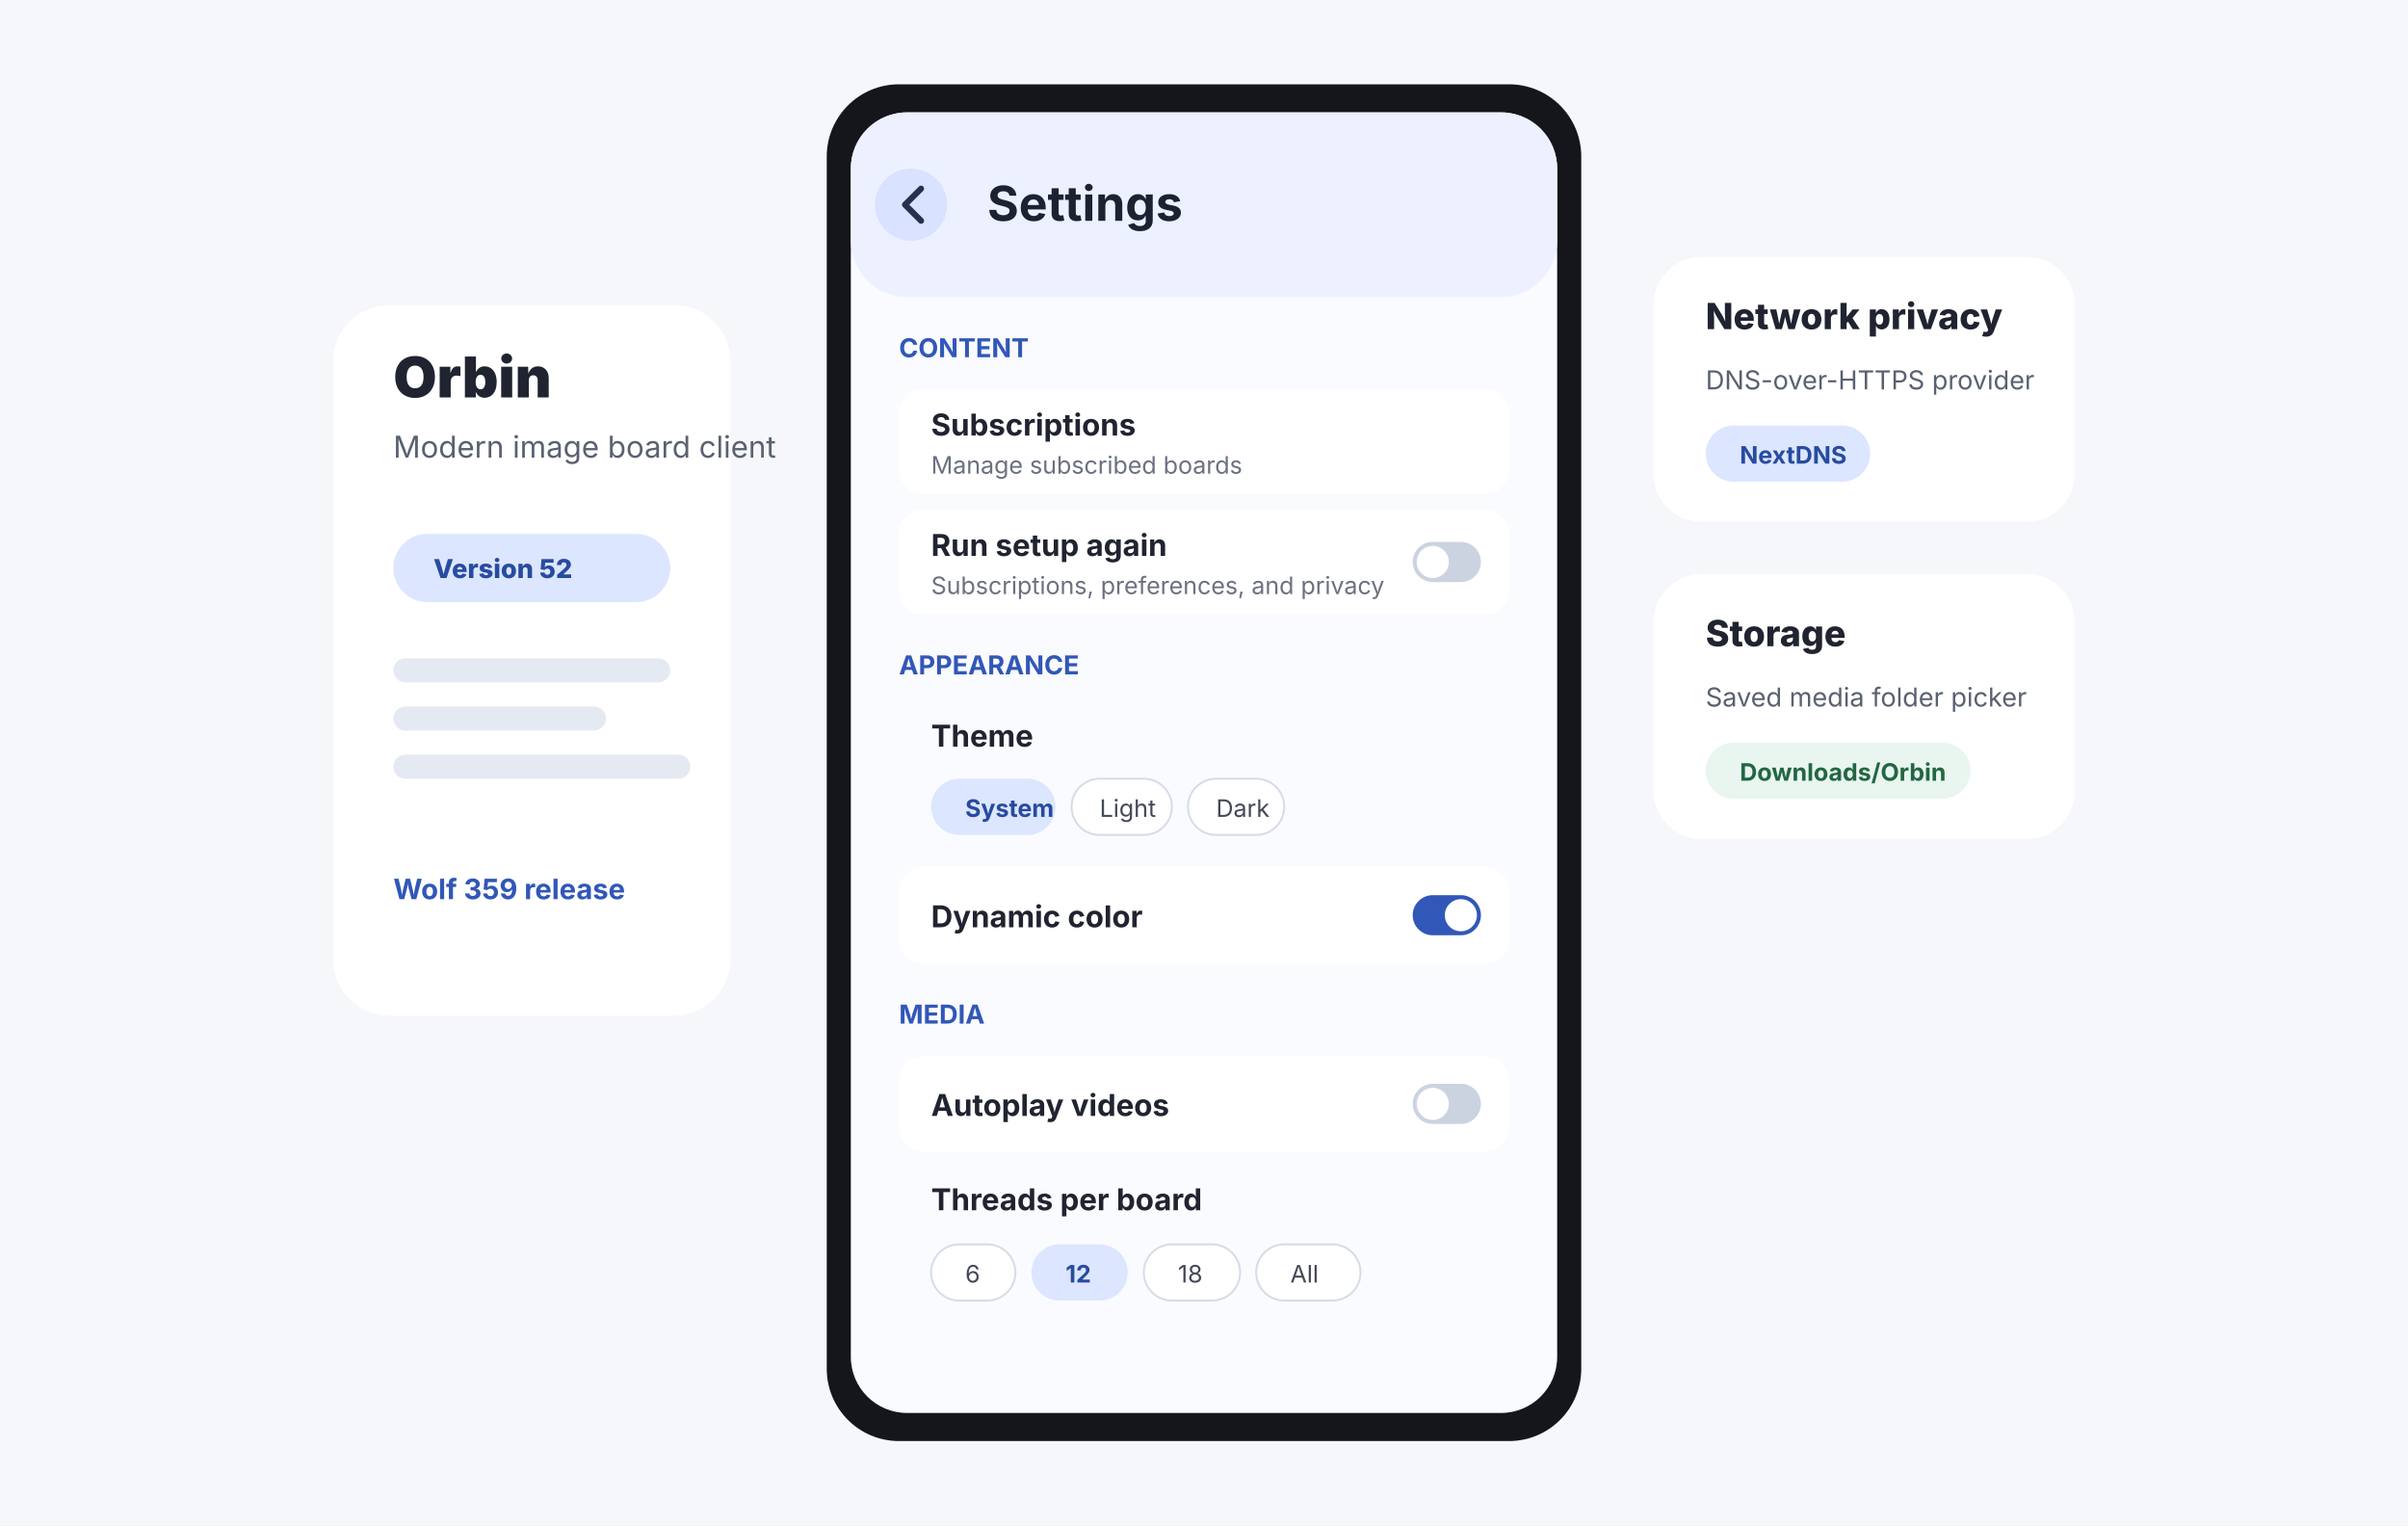
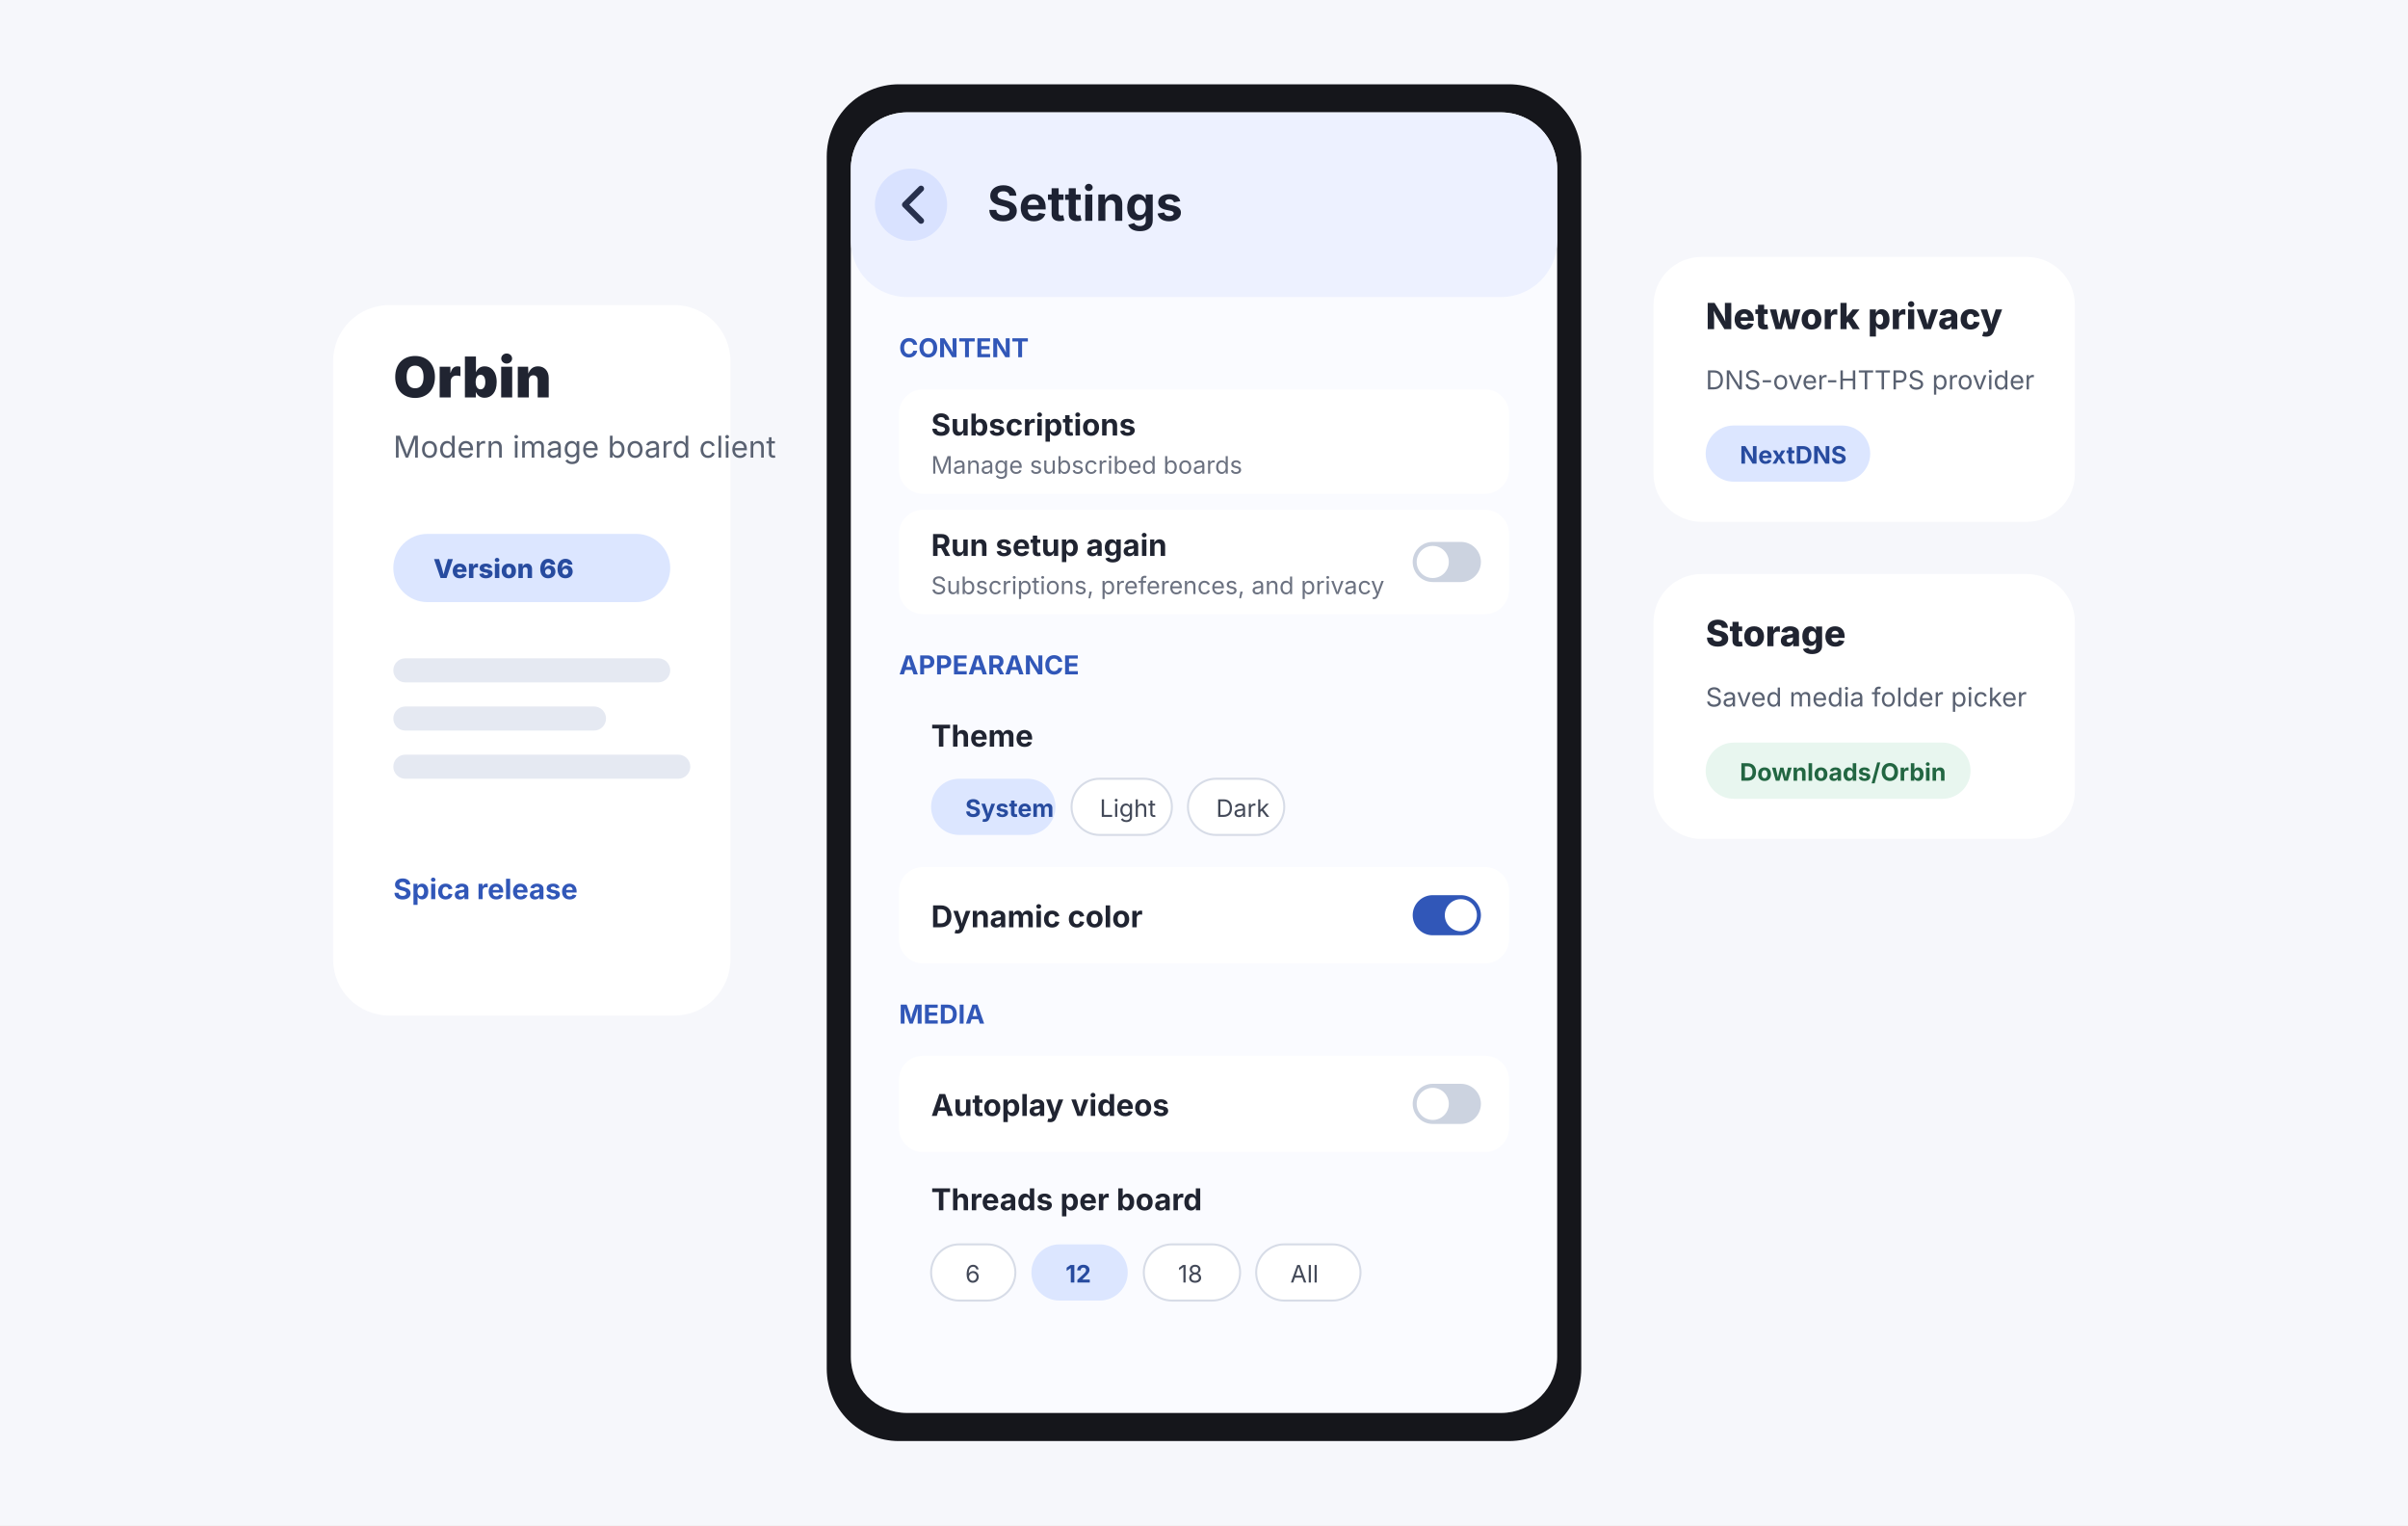
<svg xmlns="http://www.w3.org/2000/svg" width="1200" height="760" viewBox="0 0 1200 760" fill="none" role="img" aria-labelledby="title desc">
  <rect width="1200" height="760" fill="#F6F7FB" />
  <rect x="412" y="42" width="376" height="676" rx="36" fill="#15161B" />
  <rect x="424" y="56" width="352" height="648" rx="28" fill="#FAFBFF" />
  <rect x="424" y="56" width="352" height="92" rx="28" fill="#EDF1FF" />
  <circle cx="454" cy="102" r="18" fill="#D9E2FF" />
  <path d="M459 94L451 102L459 110" stroke="#27304D" stroke-width="3" stroke-linecap="round" stroke-linejoin="round" />
  <text x="492" y="110" font-family="Inter, Arial, sans-serif" font-size="24" font-weight="700" fill="#1D2233">Settings</text>
  <text x="448" y="178" font-family="Inter, Arial, sans-serif" font-size="13" font-weight="700" fill="#3157B8">CONTENT</text>
  <rect x="448" y="194" width="304" height="52" rx="12" fill="#FFFFFF" />
  <text x="464" y="217" font-family="Inter, Arial, sans-serif" font-size="15" font-weight="700" fill="#202431">Subscriptions</text>
  <text x="464" y="236" font-family="Inter, Arial, sans-serif" font-size="12" fill="#6B7180">Manage subscribed boards</text>
  <rect x="448" y="254" width="304" height="52" rx="12" fill="#FFFFFF" />
  <text x="464" y="277" font-family="Inter, Arial, sans-serif" font-size="15" font-weight="700" fill="#202431">Run setup again</text>
  <text x="464" y="296" font-family="Inter, Arial, sans-serif" font-size="12" fill="#6B7180">Subscriptions, preferences, and privacy</text>
  <rect x="704" y="270" width="34" height="20" rx="10" fill="#CCD3E0" />
  <circle cx="714" cy="280" r="8" fill="#FFFFFF" />
  <text x="448" y="336" font-family="Inter, Arial, sans-serif" font-size="13" font-weight="700" fill="#3157B8">APPEARANCE</text>
  <text x="464" y="372" font-family="Inter, Arial, sans-serif" font-size="15" font-weight="700" fill="#202431">Theme</text>
  <rect x="464" y="388" width="62" height="28" rx="14" fill="#DCE6FF" />
  <text x="481" y="407" font-family="Inter, Arial, sans-serif" font-size="12" font-weight="700" fill="#274B9F">System</text>
  <rect x="534" y="388" width="50" height="28" rx="14" fill="#FFFFFF" stroke="#D7DCE7" />
  <text x="548" y="407" font-family="Inter, Arial, sans-serif" font-size="12" fill="#434958">Light</text>
  <rect x="592" y="388" width="48" height="28" rx="14" fill="#FFFFFF" stroke="#D7DCE7" />
  <text x="606" y="407" font-family="Inter, Arial, sans-serif" font-size="12" fill="#434958">Dark</text>
  <rect x="448" y="432" width="304" height="48" rx="12" fill="#FFFFFF" />
  <text x="464" y="462" font-family="Inter, Arial, sans-serif" font-size="15" font-weight="700" fill="#202431">Dynamic color</text>
  <rect x="704" y="446" width="34" height="20" rx="10" fill="#3157B8" />
  <circle cx="728" cy="456" r="8" fill="#FFFFFF" />
  <text x="448" y="510" font-family="Inter, Arial, sans-serif" font-size="13" font-weight="700" fill="#3157B8">MEDIA</text>
  <rect x="448" y="526" width="304" height="48" rx="12" fill="#FFFFFF" />
  <text x="464" y="556" font-family="Inter, Arial, sans-serif" font-size="15" font-weight="700" fill="#202431">Autoplay videos</text>
  <rect x="704" y="540" width="34" height="20" rx="10" fill="#CCD3E0" />
  <circle cx="714" cy="550" r="8" fill="#FFFFFF" />
  <text x="464" y="603" font-family="Inter, Arial, sans-serif" font-size="15" font-weight="700" fill="#202431">Threads per board</text>
  <rect x="464" y="620" width="42" height="28" rx="14" fill="#FFFFFF" stroke="#D7DCE7" />
  <text x="481" y="639" font-family="Inter, Arial, sans-serif" font-size="12" fill="#434958">6</text>
  <rect x="514" y="620" width="48" height="28" rx="14" fill="#DCE6FF" />
  <text x="531" y="639" font-family="Inter, Arial, sans-serif" font-size="12" font-weight="700" fill="#274B9F">12</text>
  <rect x="570" y="620" width="48" height="28" rx="14" fill="#FFFFFF" stroke="#D7DCE7" />
  <text x="587" y="639" font-family="Inter, Arial, sans-serif" font-size="12" fill="#434958">18</text>
  <rect x="626" y="620" width="52" height="28" rx="14" fill="#FFFFFF" stroke="#D7DCE7" />
  <text x="643" y="639" font-family="Inter, Arial, sans-serif" font-size="12" fill="#434958">All</text>
  <rect x="824" y="128" width="210" height="132" rx="24" fill="#FFFFFF" />
  <text x="850" y="164" font-family="Inter, Arial, sans-serif" font-size="18" font-weight="800" fill="#202431">Network privacy</text>
  <text x="850" y="194" font-family="Inter, Arial, sans-serif" font-size="13" fill="#596171">DNS-over-HTTPS provider</text>
  <rect x="850" y="212" width="82" height="28" rx="14" fill="#DCE6FF" />
  <text x="867" y="231" font-family="Inter, Arial, sans-serif" font-size="12" font-weight="700" fill="#274B9F">NextDNS</text>
  <rect x="824" y="286" width="210" height="132" rx="24" fill="#FFFFFF" />
  <text x="850" y="322" font-family="Inter, Arial, sans-serif" font-size="18" font-weight="800" fill="#202431">Storage</text>
  <text x="850" y="352" font-family="Inter, Arial, sans-serif" font-size="13" fill="#596171">Saved media folder picker</text>
  <rect x="850" y="370" width="132" height="28" rx="14" fill="#E8F6EF" />
  <text x="867" y="389" font-family="Inter, Arial, sans-serif" font-size="12" font-weight="700" fill="#226642">Downloads/Orbin</text>
  <rect x="166" y="152" width="198" height="354" rx="28" fill="#FFFFFF" />
  <text x="196" y="198" font-family="Inter, Arial, sans-serif" font-size="28" font-weight="900" fill="#202431">Orbin</text>
  <text x="196" y="228" font-family="Inter, Arial, sans-serif" font-size="15" fill="#596171">Modern image board client</text>
  <rect x="196" y="266" width="138" height="34" rx="17" fill="#DCE6FF" />
-   <text x="216" y="288" font-family="Inter, Arial, sans-serif" font-size="13" font-weight="800" fill="#274B9F">Version 52</text>
+   <text x="216" y="288" font-family="Inter, Arial, sans-serif" font-size="13" font-weight="800" fill="#274B9F">Version 66</text>
  <rect x="196" y="328" width="138" height="12" rx="6" fill="#E5E9F2" />
  <rect x="196" y="352" width="106" height="12" rx="6" fill="#E5E9F2" />
  <rect x="196" y="376" width="148" height="12" rx="6" fill="#E5E9F2" />
-   <text x="196" y="448" font-family="Inter, Arial, sans-serif" font-size="14" font-weight="700" fill="#3157B8">Wolf 359 release</text>
+   <text x="196" y="448" font-family="Inter, Arial, sans-serif" font-size="14" font-weight="700" fill="#3157B8">Spica release</text>
</svg>
